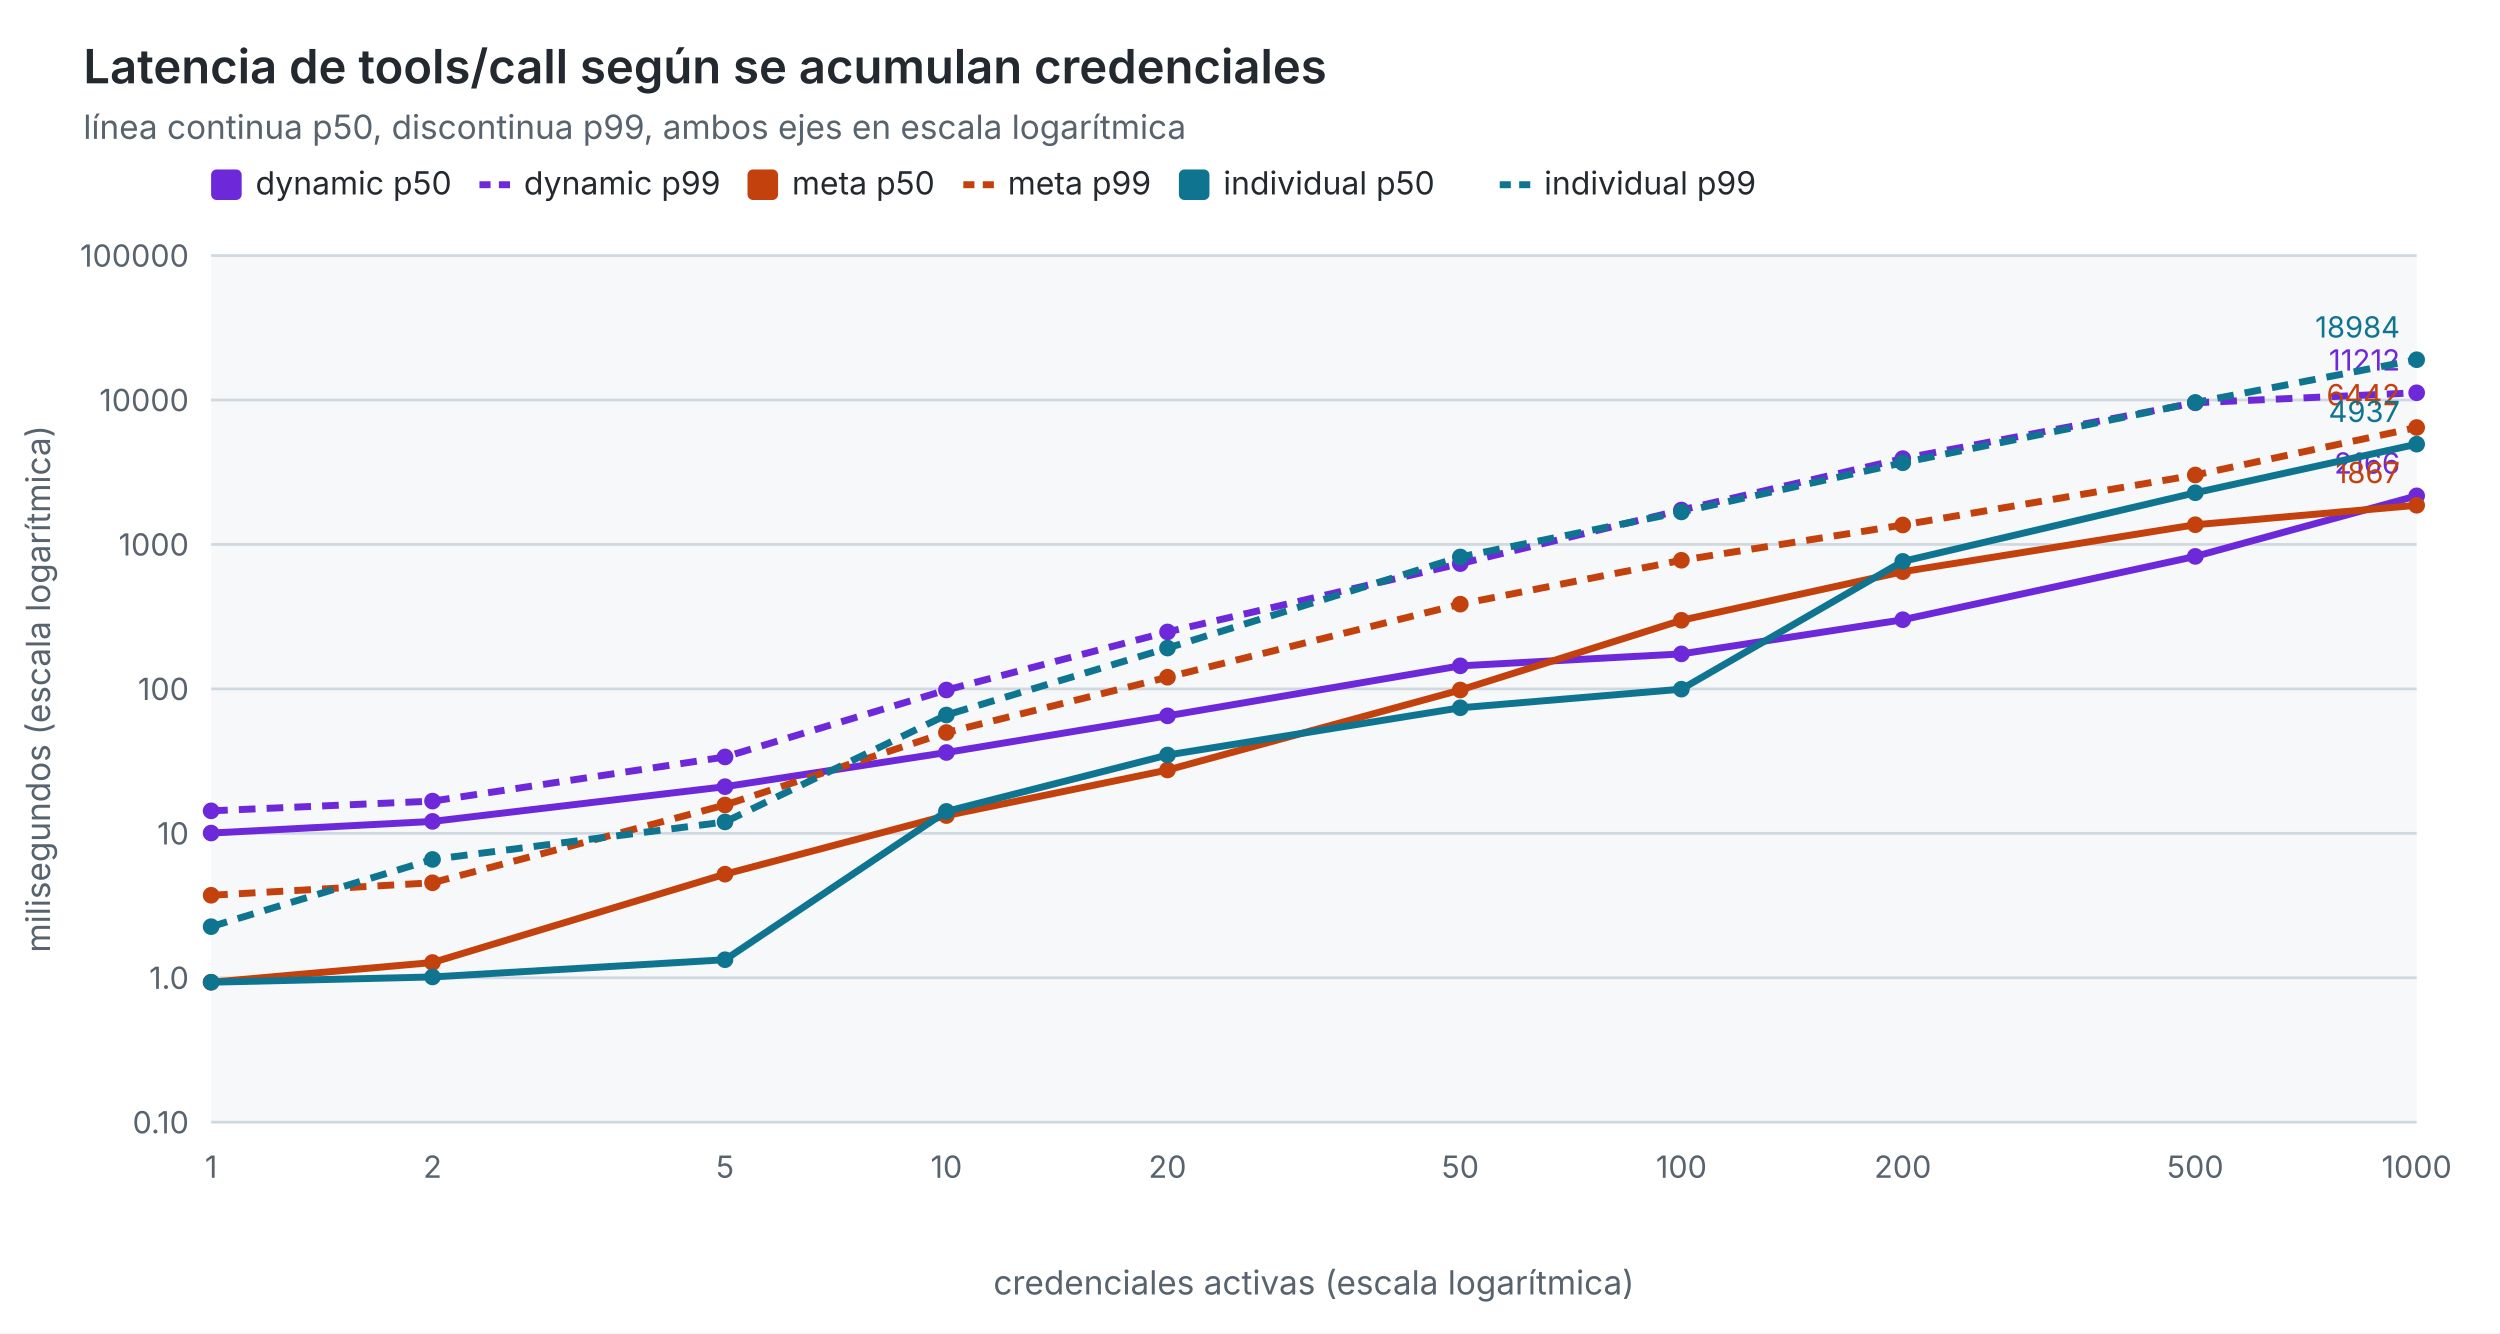
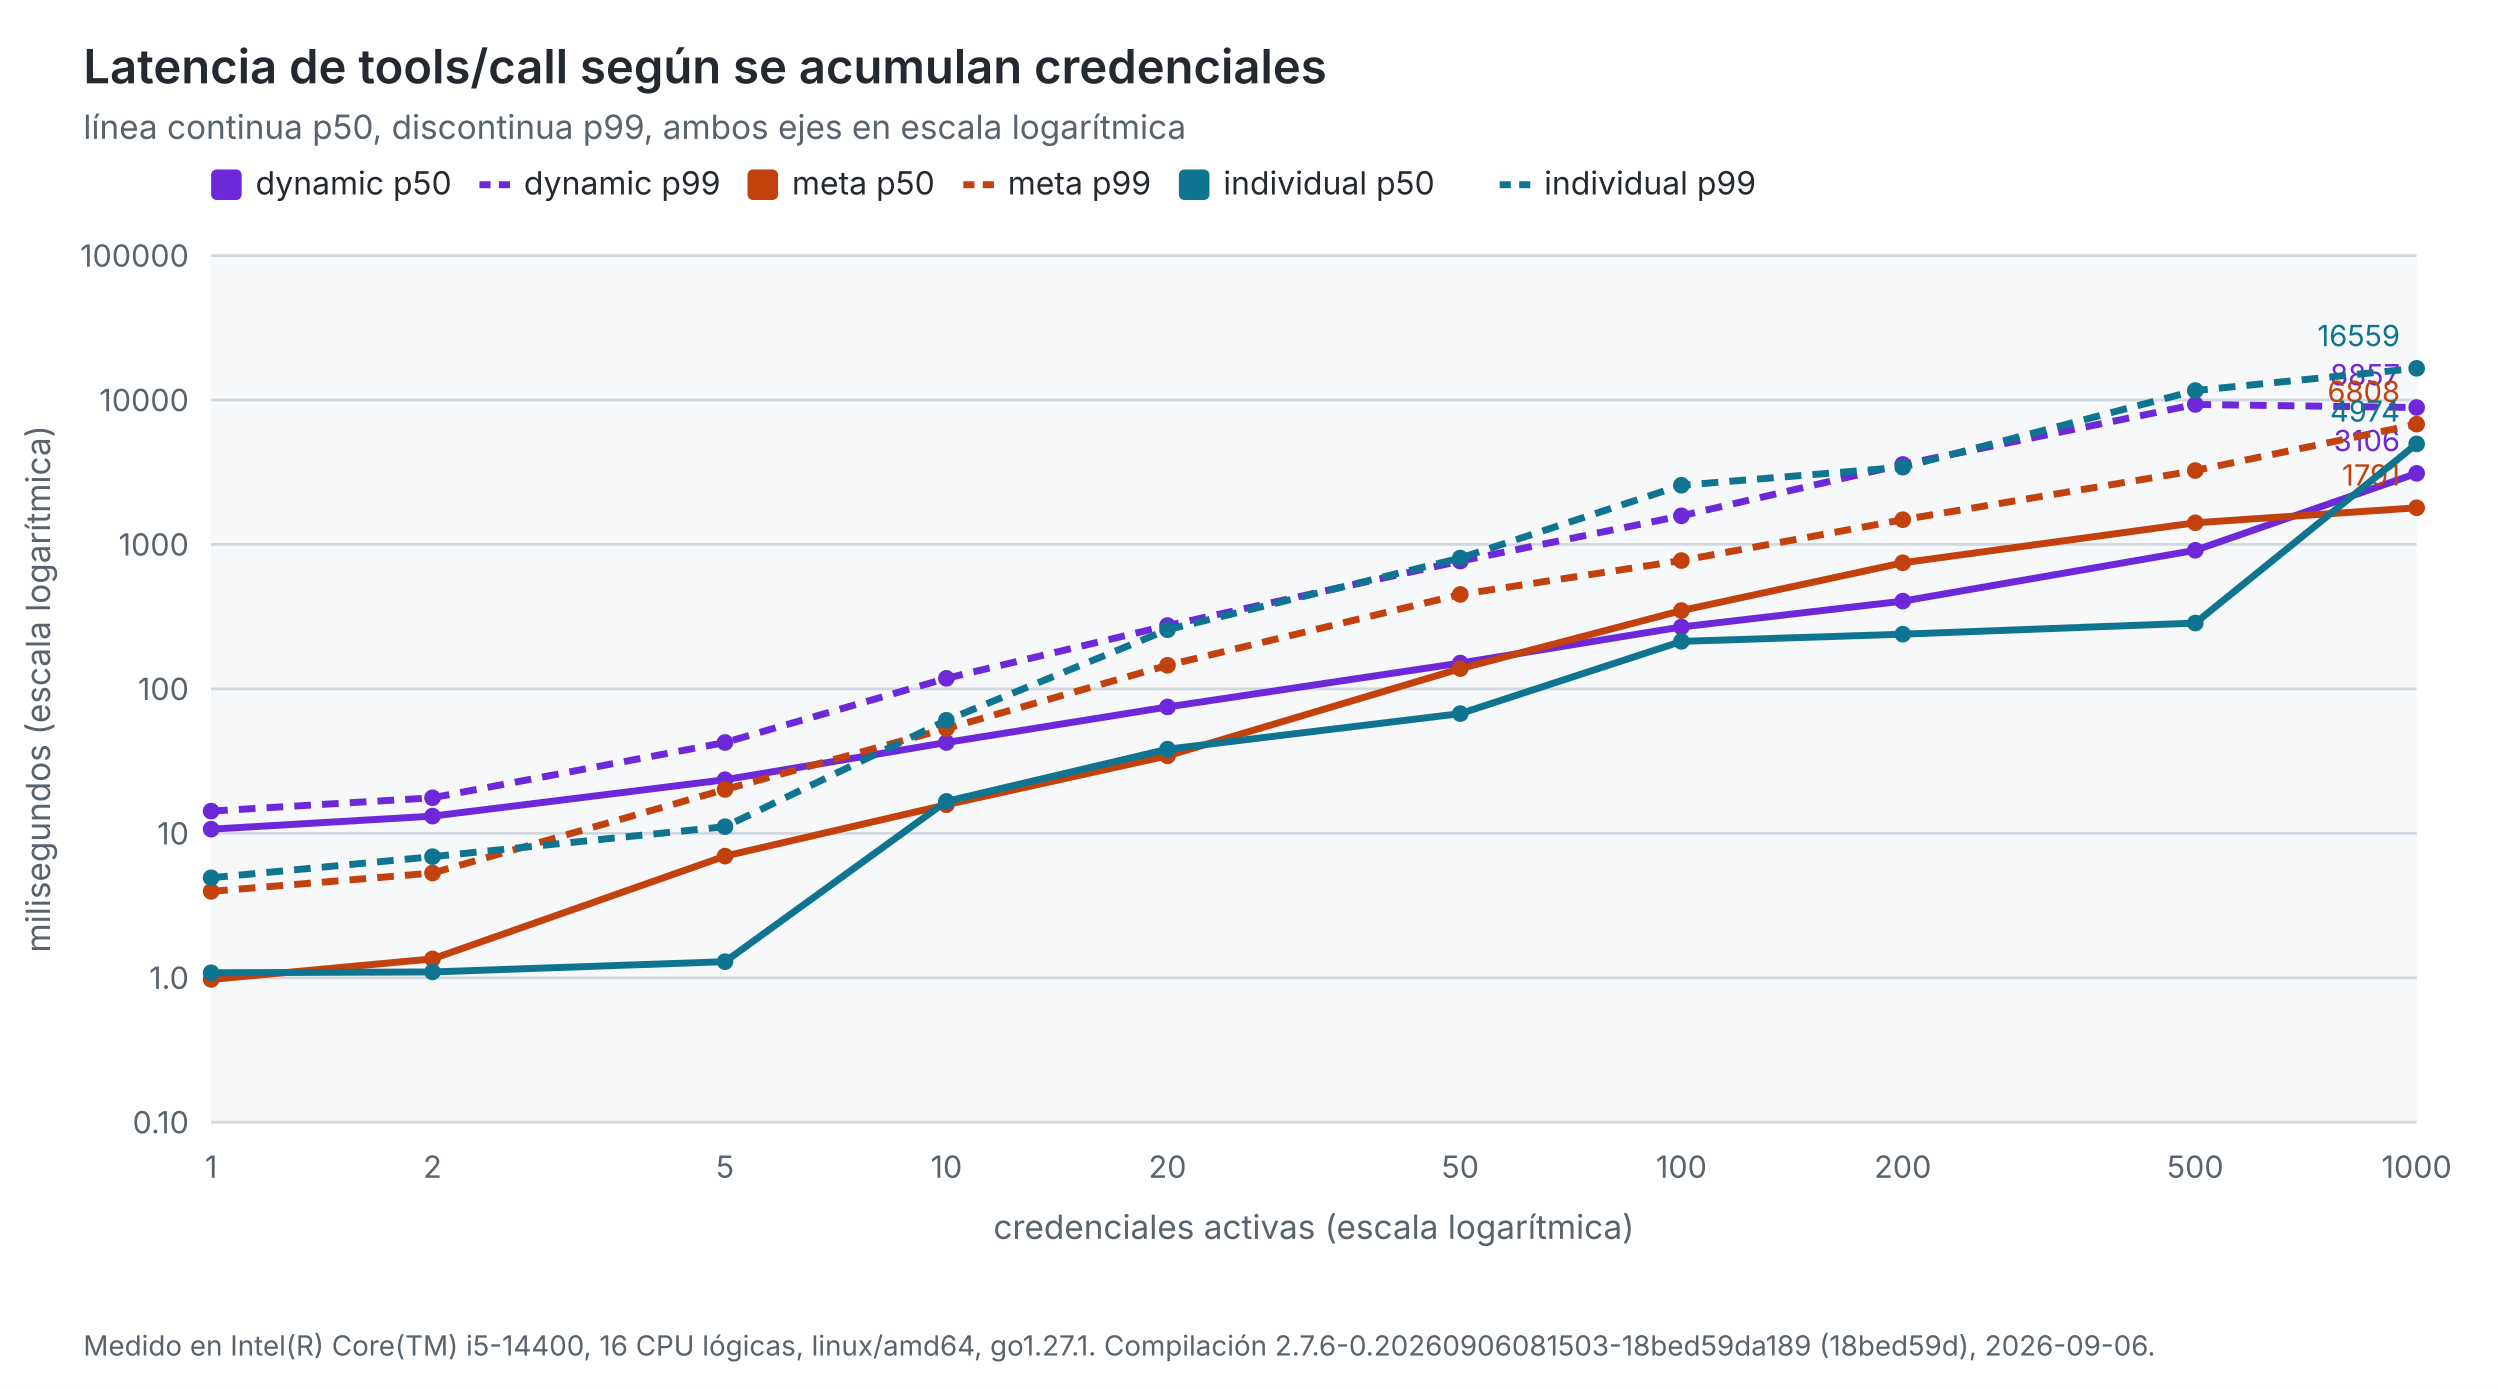
- <svg xmlns="http://www.w3.org/2000/svg" viewBox="0 0 900 480" width="900" height="480" role="img" aria-label="Latencia de tools/call según se acumulan credenciales. línea continua p50, discontinua p99, ambos ejes en escala logarítmica">
-   <rect width="900" height="480" fill="#ffffff" />
+ <svg xmlns="http://www.w3.org/2000/svg" viewBox="0 0 900 500" width="900" height="500" role="img" aria-label="Latencia de tools/call según se acumulan credenciales. línea continua p50, discontinua p99, ambos ejes en escala logarítmica. Medido en Intel(R) Core(TM) i5-14400, 16 CPU lógicas, linux/amd64, go1.27.1. Compilación 2.7.6-0.20260906081503-18bed59da189 (18bed59d), 2026-09-06.">
+   <rect width="900" height="500" fill="#ffffff" />
  <text x="30" y="30" font-family="ui-sans-serif,system-ui,-apple-system,Segoe UI,sans-serif" font-size="17" font-weight="600" fill="#24292f">Latencia de tools/call según se acumulan credenciales</text>
  <text x="30" y="50" font-family="ui-sans-serif,system-ui,-apple-system,Segoe UI,sans-serif" font-size="12" fill="#59636e">línea continua p50, discontinua p99, ambos ejes en escala logarítmica</text>
  <rect x="76" y="92" width="794" height="312" fill="#f6f8fa" />
  <rect x="76.0" y="61.0" width="11" height="11" rx="2" fill="#6d28d9" />
  <text x="92.0" y="70.0" font-family="ui-sans-serif,system-ui,-apple-system,Segoe UI,sans-serif" font-size="11.5" fill="#24292f">dynamic p50</text>
  <line x1="172.6" y1="66.5" x2="183.6" y2="66.5" stroke="#6d28d9" stroke-width="2.5" stroke-dasharray="4 3" />
  <text x="188.6" y="70.0" font-family="ui-sans-serif,system-ui,-apple-system,Segoe UI,sans-serif" font-size="11.5" fill="#24292f">dynamic p99</text>
  <rect x="269.1" y="61.0" width="11" height="11" rx="2" fill="#c2410c" />
  <text x="285.1" y="70.0" font-family="ui-sans-serif,system-ui,-apple-system,Segoe UI,sans-serif" font-size="11.5" fill="#24292f">meta p50</text>
  <line x1="346.8" y1="66.5" x2="357.8" y2="66.5" stroke="#c2410c" stroke-width="2.5" stroke-dasharray="4 3" />
  <text x="362.8" y="70.0" font-family="ui-sans-serif,system-ui,-apple-system,Segoe UI,sans-serif" font-size="11.5" fill="#24292f">meta p99</text>
  <rect x="424.4" y="61.0" width="11" height="11" rx="2" fill="#0e7490" />
  <text x="440.4" y="70.0" font-family="ui-sans-serif,system-ui,-apple-system,Segoe UI,sans-serif" font-size="11.5" fill="#24292f">individual p50</text>
  <line x1="539.9" y1="66.5" x2="550.9" y2="66.5" stroke="#0e7490" stroke-width="2.5" stroke-dasharray="4 3" />
  <text x="555.9" y="70.0" font-family="ui-sans-serif,system-ui,-apple-system,Segoe UI,sans-serif" font-size="11.5" fill="#24292f">individual p99</text>
  <line x1="76" y1="404.0" x2="870" y2="404.0" stroke="#d1d9e0" stroke-width="1" />
  <text x="68" y="408.0" font-family="ui-sans-serif,system-ui,-apple-system,Segoe UI,sans-serif" font-size="11" text-anchor="end" fill="#59636e">0.10</text>
  <line x1="76" y1="352.0" x2="870" y2="352.0" stroke="#d1d9e0" stroke-width="1" />
  <text x="68" y="356.0" font-family="ui-sans-serif,system-ui,-apple-system,Segoe UI,sans-serif" font-size="11" text-anchor="end" fill="#59636e">1.0</text>
  <line x1="76" y1="300.0" x2="870" y2="300.0" stroke="#d1d9e0" stroke-width="1" />
  <text x="68" y="304.0" font-family="ui-sans-serif,system-ui,-apple-system,Segoe UI,sans-serif" font-size="11" text-anchor="end" fill="#59636e">10</text>
  <line x1="76" y1="248.0" x2="870" y2="248.0" stroke="#d1d9e0" stroke-width="1" />
  <text x="68" y="252.0" font-family="ui-sans-serif,system-ui,-apple-system,Segoe UI,sans-serif" font-size="11" text-anchor="end" fill="#59636e">100</text>
  <line x1="76" y1="196.0" x2="870" y2="196.0" stroke="#d1d9e0" stroke-width="1" />
  <text x="68" y="200.0" font-family="ui-sans-serif,system-ui,-apple-system,Segoe UI,sans-serif" font-size="11" text-anchor="end" fill="#59636e">1000</text>
  <line x1="76" y1="144.0" x2="870" y2="144.0" stroke="#d1d9e0" stroke-width="1" />
  <text x="68" y="148.0" font-family="ui-sans-serif,system-ui,-apple-system,Segoe UI,sans-serif" font-size="11" text-anchor="end" fill="#59636e">10000</text>
  <line x1="76" y1="92.0" x2="870" y2="92.0" stroke="#d1d9e0" stroke-width="1" />
  <text x="68" y="96.0" font-family="ui-sans-serif,system-ui,-apple-system,Segoe UI,sans-serif" font-size="11" text-anchor="end" fill="#59636e">100000</text>
  <text x="18" y="248.0" font-family="ui-sans-serif,system-ui,-apple-system,Segoe UI,sans-serif" font-size="12" fill="#59636e" text-anchor="middle" transform="rotate(-90 18 248.0)">milisegundos (escala logarítmica)</text>
-   <text x="473.0" y="466" font-family="ui-sans-serif,system-ui,-apple-system,Segoe UI,sans-serif" font-size="12" text-anchor="middle" fill="#59636e">credenciales activas (escala logarítmica)</text>
+   <text x="473.0" y="446" font-family="ui-sans-serif,system-ui,-apple-system,Segoe UI,sans-serif" font-size="12" text-anchor="middle" fill="#59636e">credenciales activas (escala logarítmica)</text>
+   <text x="30" y="488" font-family="ui-sans-serif,system-ui,-apple-system,Segoe UI,sans-serif" font-size="10" fill="#59636e">Medido en Intel(R) Core(TM) i5-14400, 16 CPU lógicas, linux/amd64, go1.27.1. Compilación 2.7.6-0.20260906081503-18bed59da189 (18bed59d), 2026-09-06.</text>
  <text x="76.0" y="424" font-family="ui-sans-serif,system-ui,-apple-system,Segoe UI,sans-serif" font-size="11" text-anchor="middle" fill="#59636e">1</text>
  <text x="155.7" y="424" font-family="ui-sans-serif,system-ui,-apple-system,Segoe UI,sans-serif" font-size="11" text-anchor="middle" fill="#59636e">2</text>
  <text x="261.0" y="424" font-family="ui-sans-serif,system-ui,-apple-system,Segoe UI,sans-serif" font-size="11" text-anchor="middle" fill="#59636e">5</text>
  <text x="340.7" y="424" font-family="ui-sans-serif,system-ui,-apple-system,Segoe UI,sans-serif" font-size="11" text-anchor="middle" fill="#59636e">10</text>
  <text x="420.3" y="424" font-family="ui-sans-serif,system-ui,-apple-system,Segoe UI,sans-serif" font-size="11" text-anchor="middle" fill="#59636e">20</text>
  <text x="525.7" y="424" font-family="ui-sans-serif,system-ui,-apple-system,Segoe UI,sans-serif" font-size="11" text-anchor="middle" fill="#59636e">50</text>
  <text x="605.3" y="424" font-family="ui-sans-serif,system-ui,-apple-system,Segoe UI,sans-serif" font-size="11" text-anchor="middle" fill="#59636e">100</text>
  <text x="685.0" y="424" font-family="ui-sans-serif,system-ui,-apple-system,Segoe UI,sans-serif" font-size="11" text-anchor="middle" fill="#59636e">200</text>
  <text x="790.3" y="424" font-family="ui-sans-serif,system-ui,-apple-system,Segoe UI,sans-serif" font-size="11" text-anchor="middle" fill="#59636e">500</text>
  <text x="870.0" y="424" font-family="ui-sans-serif,system-ui,-apple-system,Segoe UI,sans-serif" font-size="11" text-anchor="middle" fill="#59636e">1000</text>
-   <path d="M76.0,299.9L155.7,295.7L261.0,283.2L340.7,270.9L420.3,257.7L525.7,239.7L605.3,235.4L685.0,223.1L790.3,200.3L870.0,178.5" fill="none" stroke="#6d28d9" stroke-width="2.5" stroke-linejoin="round" />
-   <circle cx="76.0" cy="299.9" r="3" fill="#6d28d9" />
-   <circle cx="155.7" cy="295.7" r="3" fill="#6d28d9" />
-   <circle cx="261.0" cy="283.2" r="3" fill="#6d28d9" />
-   <circle cx="340.7" cy="270.9" r="3" fill="#6d28d9" />
-   <circle cx="420.3" cy="257.7" r="3" fill="#6d28d9" />
-   <circle cx="525.7" cy="239.7" r="3" fill="#6d28d9" />
-   <circle cx="605.3" cy="235.4" r="3" fill="#6d28d9" />
-   <circle cx="685.0" cy="223.1" r="3" fill="#6d28d9" />
-   <circle cx="790.3" cy="200.3" r="3" fill="#6d28d9" />
-   <circle cx="870.0" cy="178.5" r="3" fill="#6d28d9" />
-   <text x="864.0" y="170.5" font-family="ui-sans-serif,system-ui,-apple-system,Segoe UI,sans-serif" font-size="10.5" text-anchor="end" fill="#6d28d9">2166</text>
-   <path d="M76.0,291.9L155.7,288.4L261.0,272.5L340.7,248.4L420.3,227.5L525.7,202.9L605.3,183.6L685.0,165.1L790.3,145.0L870.0,141.4" fill="none" stroke="#6d28d9" stroke-width="2.5" stroke-linejoin="round" stroke-dasharray="6 4" />
-   <circle cx="76.0" cy="291.9" r="3" fill="#6d28d9" />
-   <circle cx="155.7" cy="288.4" r="3" fill="#6d28d9" />
-   <circle cx="261.0" cy="272.5" r="3" fill="#6d28d9" />
-   <circle cx="340.7" cy="248.4" r="3" fill="#6d28d9" />
-   <circle cx="420.3" cy="227.5" r="3" fill="#6d28d9" />
-   <circle cx="525.7" cy="202.9" r="3" fill="#6d28d9" />
-   <circle cx="605.3" cy="183.6" r="3" fill="#6d28d9" />
-   <circle cx="685.0" cy="165.1" r="3" fill="#6d28d9" />
-   <circle cx="790.3" cy="145.0" r="3" fill="#6d28d9" />
-   <circle cx="870.0" cy="141.4" r="3" fill="#6d28d9" />
-   <text x="864.0" y="133.4" font-family="ui-sans-serif,system-ui,-apple-system,Segoe UI,sans-serif" font-size="10.5" text-anchor="end" fill="#6d28d9">11212</text>
-   <path d="M76.0,353.6L155.7,346.5L261.0,314.7L340.7,293.6L420.3,277.2L525.7,248.4L605.3,223.3L685.0,205.8L790.3,188.9L870.0,181.9" fill="none" stroke="#c2410c" stroke-width="2.5" stroke-linejoin="round" />
-   <circle cx="76.0" cy="353.6" r="3" fill="#c2410c" />
-   <circle cx="155.7" cy="346.5" r="3" fill="#c2410c" />
-   <circle cx="261.0" cy="314.7" r="3" fill="#c2410c" />
-   <circle cx="340.7" cy="293.6" r="3" fill="#c2410c" />
-   <circle cx="420.3" cy="277.2" r="3" fill="#c2410c" />
-   <circle cx="525.7" cy="248.4" r="3" fill="#c2410c" />
-   <circle cx="605.3" cy="223.3" r="3" fill="#c2410c" />
-   <circle cx="685.0" cy="205.8" r="3" fill="#c2410c" />
-   <circle cx="790.3" cy="188.9" r="3" fill="#c2410c" />
-   <circle cx="870.0" cy="181.9" r="3" fill="#c2410c" />
-   <text x="864.0" y="173.9" font-family="ui-sans-serif,system-ui,-apple-system,Segoe UI,sans-serif" font-size="10.5" text-anchor="end" fill="#c2410c">1867</text>
-   <path d="M76.0,322.3L155.7,317.8L261.0,289.8L340.7,263.7L420.3,243.8L525.7,217.5L605.3,201.7L685.0,189.0L790.3,171.0L870.0,153.9" fill="none" stroke="#c2410c" stroke-width="2.5" stroke-linejoin="round" stroke-dasharray="6 4" />
-   <circle cx="76.0" cy="322.3" r="3" fill="#c2410c" />
-   <circle cx="155.7" cy="317.8" r="3" fill="#c2410c" />
-   <circle cx="261.0" cy="289.8" r="3" fill="#c2410c" />
-   <circle cx="340.7" cy="263.7" r="3" fill="#c2410c" />
-   <circle cx="420.3" cy="243.8" r="3" fill="#c2410c" />
-   <circle cx="525.7" cy="217.5" r="3" fill="#c2410c" />
-   <circle cx="605.3" cy="201.7" r="3" fill="#c2410c" />
-   <circle cx="685.0" cy="189.0" r="3" fill="#c2410c" />
-   <circle cx="790.3" cy="171.0" r="3" fill="#c2410c" />
-   <circle cx="870.0" cy="153.9" r="3" fill="#c2410c" />
-   <text x="864.0" y="145.9" font-family="ui-sans-serif,system-ui,-apple-system,Segoe UI,sans-serif" font-size="10.5" text-anchor="end" fill="#c2410c">6442</text>
-   <path d="M76.0,353.6L155.7,351.7L261.0,345.5L340.7,292.1L420.3,271.8L525.7,254.8L605.3,248.1L685.0,202.1L790.3,177.4L870.0,159.9" fill="none" stroke="#0e7490" stroke-width="2.5" stroke-linejoin="round" />
-   <circle cx="76.0" cy="353.6" r="3" fill="#0e7490" />
-   <circle cx="155.7" cy="351.7" r="3" fill="#0e7490" />
-   <circle cx="261.0" cy="345.5" r="3" fill="#0e7490" />
-   <circle cx="340.7" cy="292.1" r="3" fill="#0e7490" />
-   <circle cx="420.3" cy="271.8" r="3" fill="#0e7490" />
-   <circle cx="525.7" cy="254.8" r="3" fill="#0e7490" />
-   <circle cx="605.3" cy="248.1" r="3" fill="#0e7490" />
-   <circle cx="685.0" cy="202.1" r="3" fill="#0e7490" />
-   <circle cx="790.3" cy="177.4" r="3" fill="#0e7490" />
-   <circle cx="870.0" cy="159.9" r="3" fill="#0e7490" />
-   <text x="864.0" y="151.9" font-family="ui-sans-serif,system-ui,-apple-system,Segoe UI,sans-serif" font-size="10.5" text-anchor="end" fill="#0e7490">4937</text>
-   <path d="M76.0,333.6L155.7,309.4L261.0,295.9L340.7,257.4L420.3,233.3L525.7,200.5L605.3,184.3L685.0,166.6L790.3,144.9L870.0,129.5" fill="none" stroke="#0e7490" stroke-width="2.5" stroke-linejoin="round" stroke-dasharray="6 4" />
-   <circle cx="76.0" cy="333.6" r="3" fill="#0e7490" />
-   <circle cx="155.7" cy="309.4" r="3" fill="#0e7490" />
-   <circle cx="261.0" cy="295.9" r="3" fill="#0e7490" />
-   <circle cx="340.7" cy="257.4" r="3" fill="#0e7490" />
-   <circle cx="420.3" cy="233.3" r="3" fill="#0e7490" />
-   <circle cx="525.7" cy="200.5" r="3" fill="#0e7490" />
-   <circle cx="605.3" cy="184.3" r="3" fill="#0e7490" />
-   <circle cx="685.0" cy="166.6" r="3" fill="#0e7490" />
-   <circle cx="790.3" cy="144.9" r="3" fill="#0e7490" />
-   <circle cx="870.0" cy="129.5" r="3" fill="#0e7490" />
-   <text x="864.0" y="121.5" font-family="ui-sans-serif,system-ui,-apple-system,Segoe UI,sans-serif" font-size="10.5" text-anchor="end" fill="#0e7490">18984</text>
+   <path d="M76.0,298.5L155.7,293.8L261.0,280.7L340.7,267.3L420.3,254.5L525.7,238.7L605.3,225.7L685.0,216.4L790.3,198.1L870.0,170.4" fill="none" stroke="#6d28d9" stroke-width="2.5" stroke-linejoin="round" />
+   <circle cx="76.0" cy="298.5" r="3" fill="#6d28d9" />
+   <circle cx="155.7" cy="293.8" r="3" fill="#6d28d9" />
+   <circle cx="261.0" cy="280.7" r="3" fill="#6d28d9" />
+   <circle cx="340.7" cy="267.3" r="3" fill="#6d28d9" />
+   <circle cx="420.3" cy="254.5" r="3" fill="#6d28d9" />
+   <circle cx="525.7" cy="238.7" r="3" fill="#6d28d9" />
+   <circle cx="605.3" cy="225.7" r="3" fill="#6d28d9" />
+   <circle cx="685.0" cy="216.4" r="3" fill="#6d28d9" />
+   <circle cx="790.3" cy="198.1" r="3" fill="#6d28d9" />
+   <circle cx="870.0" cy="170.4" r="3" fill="#6d28d9" />
+   <text x="864.0" y="162.4" font-family="ui-sans-serif,system-ui,-apple-system,Segoe UI,sans-serif" font-size="10.5" text-anchor="end" fill="#6d28d9">3106</text>
+   <path d="M76.0,292.0L155.7,287.2L261.0,267.3L340.7,244.2L420.3,225.2L525.7,202.0L605.3,185.7L685.0,167.2L790.3,145.6L870.0,146.7" fill="none" stroke="#6d28d9" stroke-width="2.5" stroke-linejoin="round" stroke-dasharray="6 4" />
+   <circle cx="76.0" cy="292.0" r="3" fill="#6d28d9" />
+   <circle cx="155.7" cy="287.2" r="3" fill="#6d28d9" />
+   <circle cx="261.0" cy="267.3" r="3" fill="#6d28d9" />
+   <circle cx="340.7" cy="244.2" r="3" fill="#6d28d9" />
+   <circle cx="420.3" cy="225.2" r="3" fill="#6d28d9" />
+   <circle cx="525.7" cy="202.0" r="3" fill="#6d28d9" />
+   <circle cx="605.3" cy="185.7" r="3" fill="#6d28d9" />
+   <circle cx="685.0" cy="167.2" r="3" fill="#6d28d9" />
+   <circle cx="790.3" cy="145.6" r="3" fill="#6d28d9" />
+   <circle cx="870.0" cy="146.7" r="3" fill="#6d28d9" />
+   <text x="864.0" y="138.7" font-family="ui-sans-serif,system-ui,-apple-system,Segoe UI,sans-serif" font-size="10.5" text-anchor="end" fill="#6d28d9">8857</text>
+   <path d="M76.0,352.6L155.7,345.2L261.0,308.2L340.7,289.7L420.3,272.1L525.7,240.7L605.3,219.8L685.0,202.6L790.3,188.2L870.0,182.8" fill="none" stroke="#c2410c" stroke-width="2.5" stroke-linejoin="round" />
+   <circle cx="76.0" cy="352.6" r="3" fill="#c2410c" />
+   <circle cx="155.7" cy="345.2" r="3" fill="#c2410c" />
+   <circle cx="261.0" cy="308.2" r="3" fill="#c2410c" />
+   <circle cx="340.7" cy="289.7" r="3" fill="#c2410c" />
+   <circle cx="420.3" cy="272.1" r="3" fill="#c2410c" />
+   <circle cx="525.7" cy="240.7" r="3" fill="#c2410c" />
+   <circle cx="605.3" cy="219.8" r="3" fill="#c2410c" />
+   <circle cx="685.0" cy="202.6" r="3" fill="#c2410c" />
+   <circle cx="790.3" cy="188.2" r="3" fill="#c2410c" />
+   <circle cx="870.0" cy="182.8" r="3" fill="#c2410c" />
+   <text x="864.0" y="174.8" font-family="ui-sans-serif,system-ui,-apple-system,Segoe UI,sans-serif" font-size="10.5" text-anchor="end" fill="#c2410c">1791</text>
+   <path d="M76.0,320.9L155.7,314.3L261.0,284.2L340.7,262.3L420.3,239.5L525.7,214.0L605.3,201.8L685.0,187.1L790.3,169.4L870.0,152.7" fill="none" stroke="#c2410c" stroke-width="2.5" stroke-linejoin="round" stroke-dasharray="6 4" />
+   <circle cx="76.0" cy="320.9" r="3" fill="#c2410c" />
+   <circle cx="155.7" cy="314.3" r="3" fill="#c2410c" />
+   <circle cx="261.0" cy="284.2" r="3" fill="#c2410c" />
+   <circle cx="340.7" cy="262.3" r="3" fill="#c2410c" />
+   <circle cx="420.3" cy="239.5" r="3" fill="#c2410c" />
+   <circle cx="525.7" cy="214.0" r="3" fill="#c2410c" />
+   <circle cx="605.3" cy="201.8" r="3" fill="#c2410c" />
+   <circle cx="685.0" cy="187.1" r="3" fill="#c2410c" />
+   <circle cx="790.3" cy="169.4" r="3" fill="#c2410c" />
+   <circle cx="870.0" cy="152.7" r="3" fill="#c2410c" />
+   <text x="864.0" y="144.7" font-family="ui-sans-serif,system-ui,-apple-system,Segoe UI,sans-serif" font-size="10.5" text-anchor="end" fill="#c2410c">6808</text>
+   <path d="M76.0,350.2L155.7,349.9L261.0,346.2L340.7,288.5L420.3,269.7L525.7,256.9L605.3,230.9L685.0,228.3L790.3,224.3L870.0,159.8" fill="none" stroke="#0e7490" stroke-width="2.5" stroke-linejoin="round" />
+   <circle cx="76.0" cy="350.2" r="3" fill="#0e7490" />
+   <circle cx="155.7" cy="349.9" r="3" fill="#0e7490" />
+   <circle cx="261.0" cy="346.2" r="3" fill="#0e7490" />
+   <circle cx="340.7" cy="288.5" r="3" fill="#0e7490" />
+   <circle cx="420.3" cy="269.7" r="3" fill="#0e7490" />
+   <circle cx="525.7" cy="256.9" r="3" fill="#0e7490" />
+   <circle cx="605.3" cy="230.9" r="3" fill="#0e7490" />
+   <circle cx="685.0" cy="228.3" r="3" fill="#0e7490" />
+   <circle cx="790.3" cy="224.3" r="3" fill="#0e7490" />
+   <circle cx="870.0" cy="159.8" r="3" fill="#0e7490" />
+   <text x="864.0" y="151.8" font-family="ui-sans-serif,system-ui,-apple-system,Segoe UI,sans-serif" font-size="10.5" text-anchor="end" fill="#0e7490">4974</text>
+   <path d="M76.0,316.0L155.7,308.4L261.0,297.6L340.7,259.3L420.3,226.7L525.7,200.9L605.3,174.7L685.0,168.2L790.3,140.6L870.0,132.6" fill="none" stroke="#0e7490" stroke-width="2.5" stroke-linejoin="round" stroke-dasharray="6 4" />
+   <circle cx="76.0" cy="316.0" r="3" fill="#0e7490" />
+   <circle cx="155.7" cy="308.4" r="3" fill="#0e7490" />
+   <circle cx="261.0" cy="297.6" r="3" fill="#0e7490" />
+   <circle cx="340.7" cy="259.3" r="3" fill="#0e7490" />
+   <circle cx="420.3" cy="226.7" r="3" fill="#0e7490" />
+   <circle cx="525.7" cy="200.9" r="3" fill="#0e7490" />
+   <circle cx="605.3" cy="174.7" r="3" fill="#0e7490" />
+   <circle cx="685.0" cy="168.2" r="3" fill="#0e7490" />
+   <circle cx="790.3" cy="140.6" r="3" fill="#0e7490" />
+   <circle cx="870.0" cy="132.6" r="3" fill="#0e7490" />
+   <text x="864.0" y="124.6" font-family="ui-sans-serif,system-ui,-apple-system,Segoe UI,sans-serif" font-size="10.5" text-anchor="end" fill="#0e7490">16559</text>
</svg>
